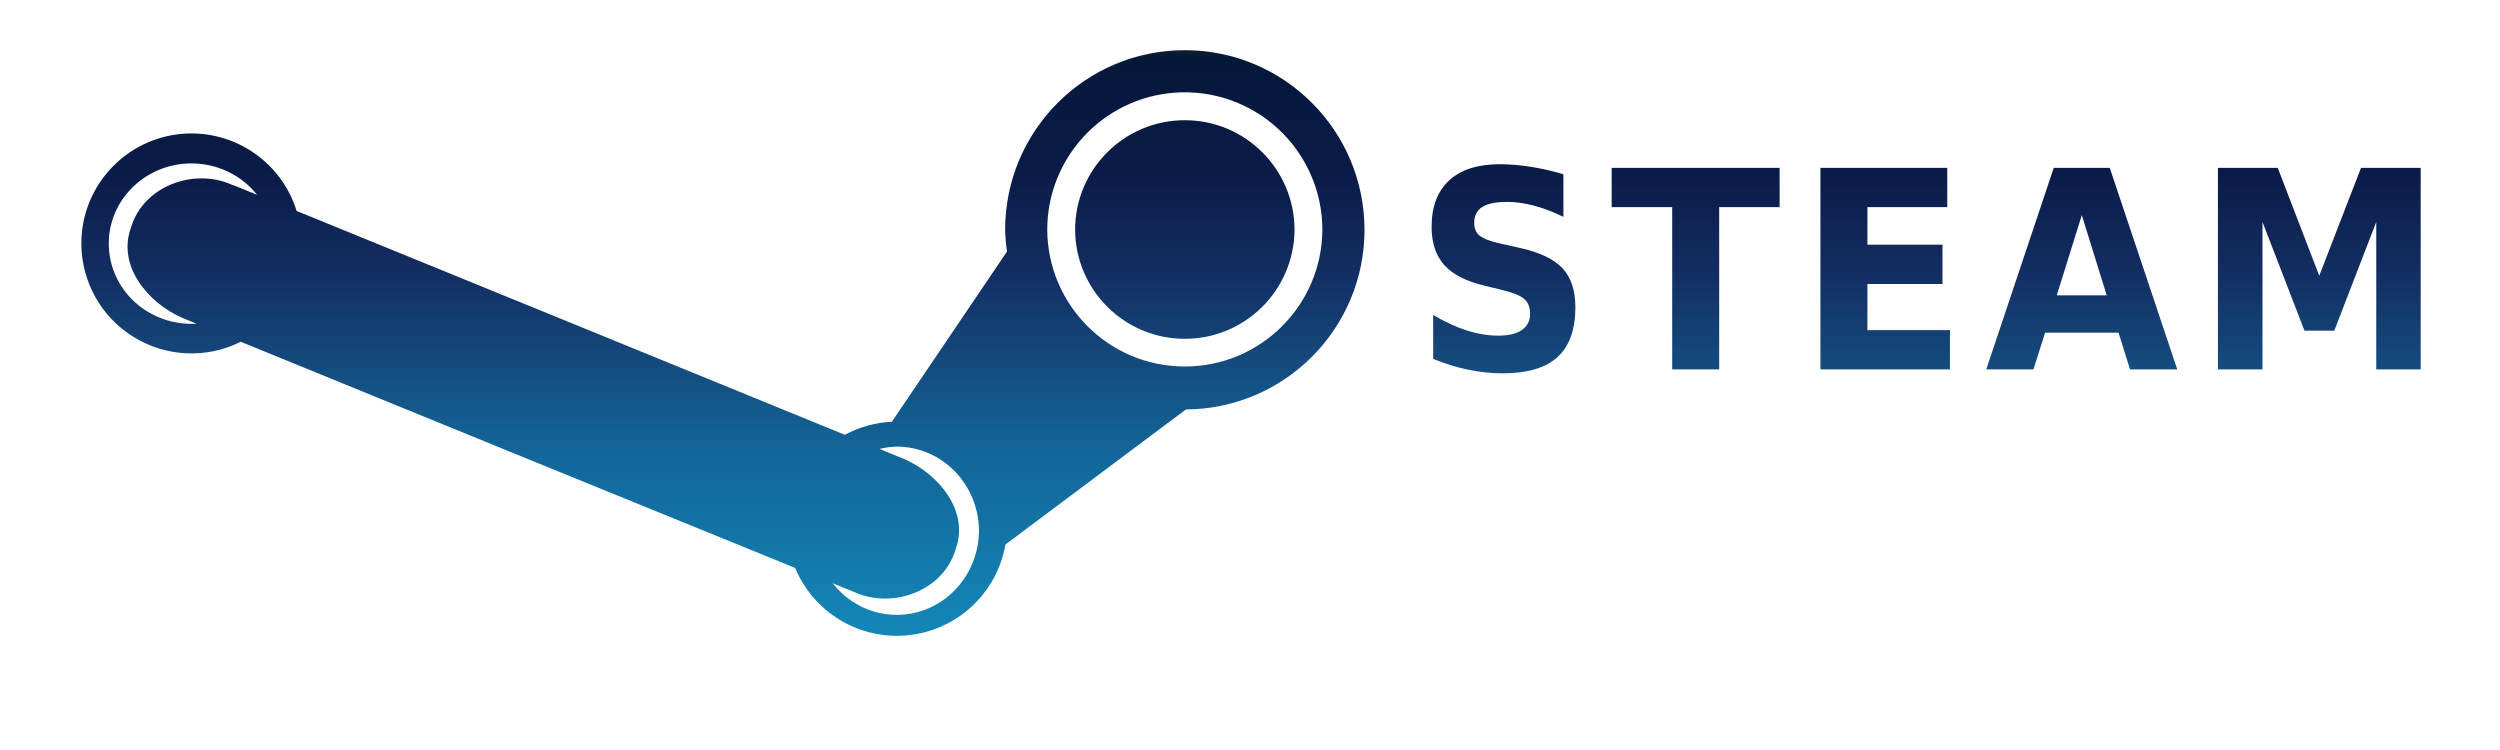
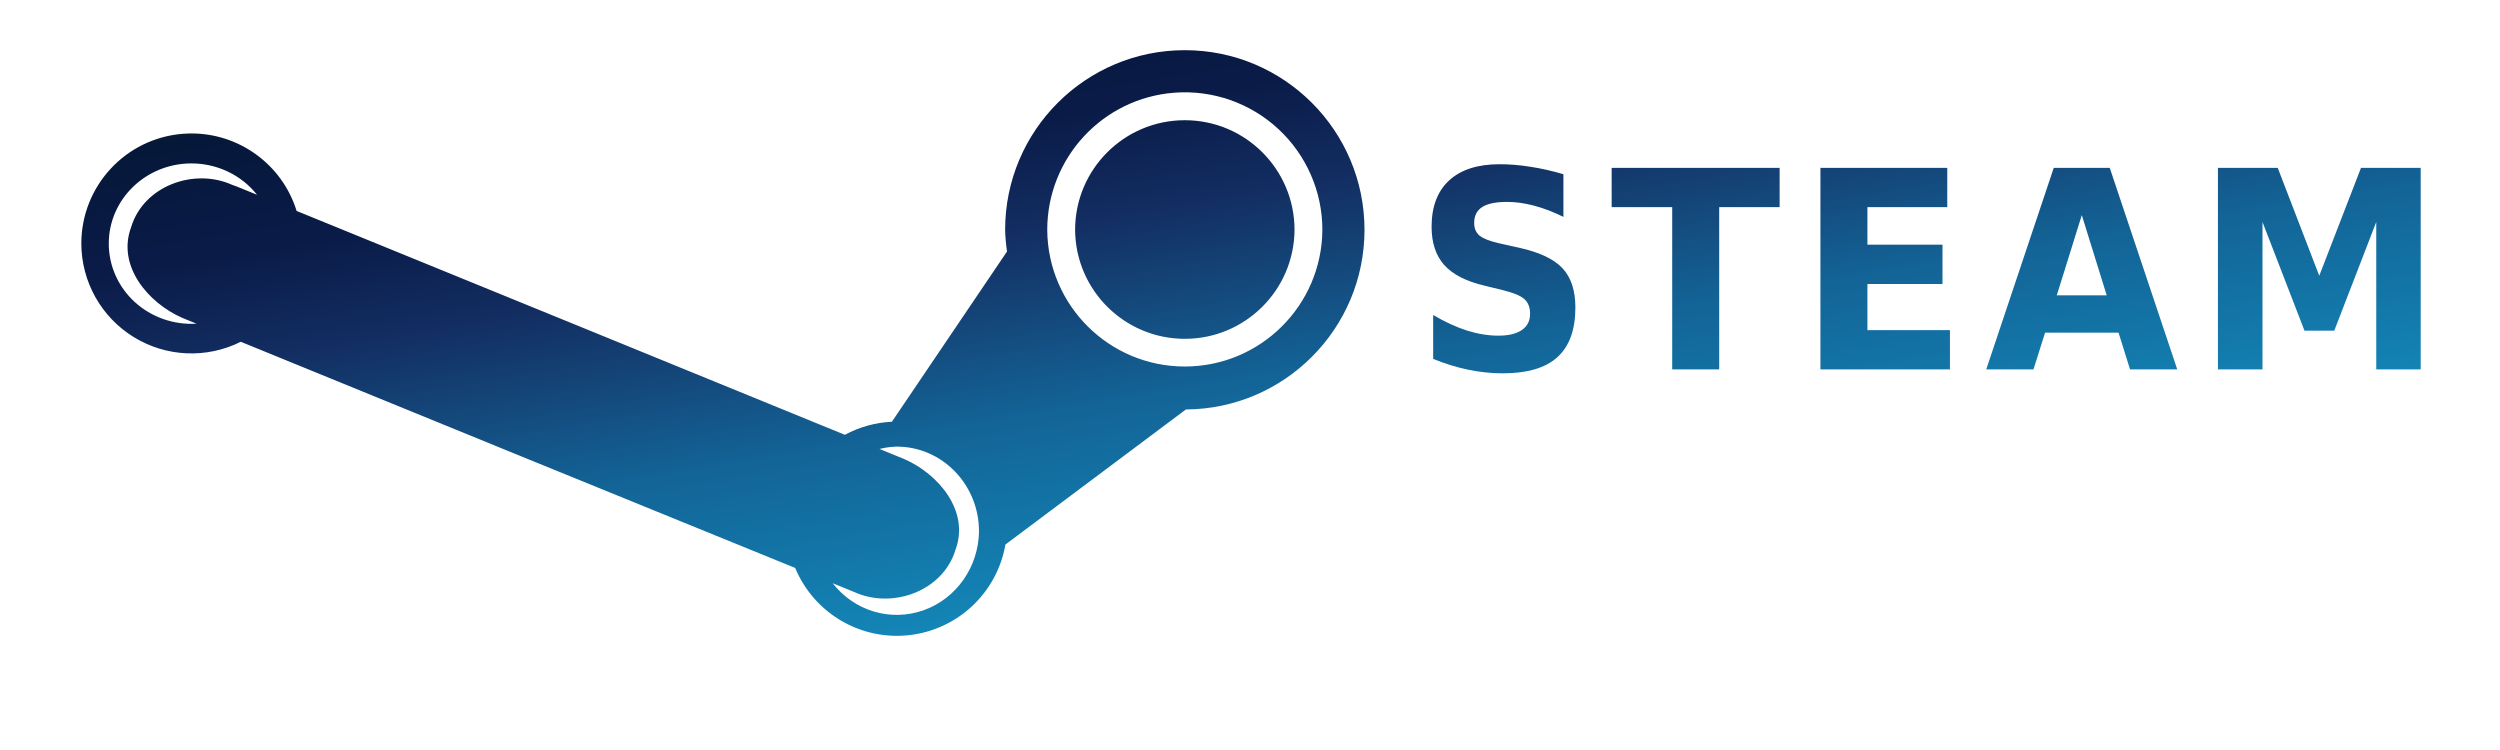
<svg xmlns="http://www.w3.org/2000/svg" width="400" height="120">
  <defs>
-     <linearGradient id="A" x1="50%" x2="50%" y1="0%" y2="100%">
+     <linearGradient id="A" x1="25%" x2="75%" y1="0%" y2="75%">
      <stop offset="0%" stop-color="#111d2e" />
      <stop offset="1.2%" stop-color="#051839" />
      <stop offset="20.7%" stop-color="#0a1b48" />
      <stop offset="38.1%" stop-color="#132e62" />
      <stop offset="53.8%" stop-color="#144b7e" />
      <stop offset="67.3%" stop-color="#136497" />
      <stop offset="100%" stop-color="#1387b8" />
    </linearGradient>
  </defs>
  <path style="stroke:none;fill:url(#A)" d="M 189.57 8.029 A 28.75 28.75 0 0 0 160.82 36.779 A 28.75 28.75 0 0 0 161.123 40.24 L 142.701 67.48 A 17.623 17.623 0 0 0 135.176 69.568 C 105.947 57.608 76.7 45.69 47.461 33.752 A 17.623 17.623 0 0 0 30.252 21.357 A 17.623 17.623 0 0 0 29.318 21.402 A 17.623 17.623 0 0 0 13.012 38.977 A 17.624 17.624 0 0 0 38.525 54.684 C 68.083 66.771 97.65 78.841 127.23 90.871 A 17.623 17.623 0 0 0 160.867 87.125 L 189.742 65.514 A 28.75 28.75 0 0 0 218.32 36.779 A 28.75 28.75 0 0 0 189.57 8.029 z M 187.926 14.83 A 22.011 22.011 0 0 1 211.58 36.779 A 22.011 22.011 0 0 1 167.559 36.779 A 22.011 22.011 0 0 1 187.926 14.83 z M 189.57 19.234 A 17.555 17.555 0 0 0 172.016 36.789 A 17.555 17.555 0 0 0 207.125 36.789 A 17.555 17.555 0 0 0 189.57 19.234 z M 30.635 26.146 A 13.23 12.83 0 0 1 41.125 31.164 C 40.184 30.78 39.242 30.396 38.301 30.012 L 37.713 29.779 L 37.137 29.572 C 31.034 26.823 22.967 29.743 20.977 36.357 C 18.672 42.569 23.75 48.498 29.158 50.855 C 29.921 51.168 30.684 51.479 31.447 51.791 A 13.23 12.83 0 0 1 17.404 38.977 A 13.23 12.83 0 0 1 30.635 26.146 z M 239.951 26.277 C 236.436 26.277 233.741 27.14 231.865 28.867 C 229.991 30.595 229.055 33.065 229.055 36.275 C 229.055 38.839 229.724 40.877 231.064 42.389 C 232.419 43.901 234.556 45.002 237.473 45.693 L 240.383 46.404 C 242.153 46.837 243.331 47.326 243.918 47.873 C 244.517 48.42 244.814 49.198 244.814 50.205 C 244.814 51.328 244.38 52.194 243.508 52.799 C 242.635 53.403 241.378 53.705 239.738 53.705 C 238.123 53.705 236.442 53.431 234.697 52.885 C 232.965 52.323 231.169 51.495 229.307 50.4 L 229.307 57.422 C 231.169 58.185 233.031 58.76 234.893 59.148 C 236.755 59.537 238.612 59.732 240.461 59.732 C 244.38 59.732 247.29 58.869 249.191 57.141 C 251.105 55.399 252.061 52.748 252.061 49.191 C 252.061 46.485 251.378 44.398 250.012 42.93 C 248.644 41.461 246.34 40.366 243.098 39.646 L 239.893 38.934 C 238.37 38.588 237.315 38.178 236.729 37.703 C 236.155 37.213 235.869 36.537 235.869 35.674 C 235.869 34.521 236.298 33.67 237.158 33.123 C 238.018 32.576 239.346 32.303 241.143 32.303 C 242.497 32.303 243.938 32.505 245.461 32.908 C 246.984 33.312 248.545 33.909 250.146 34.701 L 250.146 27.877 L 250.146 27.875 C 248.337 27.342 246.586 26.947 244.893 26.688 C 243.2 26.414 241.553 26.277 239.951 26.277 z M 257.865 26.859 L 257.865 33.146 L 267.553 33.146 L 267.553 59.105 L 275.072 59.105 L 275.072 33.146 L 284.74 33.146 L 284.74 26.859 L 257.865 26.859 z M 291.268 26.859 L 291.268 59.105 L 311.99 59.105 L 311.99 52.82 L 298.787 52.82 L 298.787 45.436 L 310.799 45.436 L 310.799 39.15 L 298.787 39.15 L 298.787 33.146 L 311.561 33.146 L 311.561 26.859 L 291.268 26.859 z M 354.869 26.859 L 354.869 59.105 L 361.998 59.105 L 361.998 35.52 L 368.717 52.906 L 373.482 52.906 L 380.201 35.52 L 380.201 59.105 L 387.311 59.105 L 387.311 26.861 L 377.76 26.861 L 371.08 44.117 L 364.439 26.859 L 354.869 26.859 z M 328.598 26.861 L 317.797 59.105 L 325.355 59.105 L 327.211 53.23 L 338.967 53.23 L 338.969 53.23 L 340.805 59.105 L 348.361 59.105 L 337.562 26.861 L 328.598 26.861 z M 333.088 34.42 L 337.072 47.248 L 329.084 47.248 L 333.088 34.42 z M 143.482 71.459 A 13.158 13.558 0 0 1 156.639 85.016 L 156.641 85.016 A 13.158 13.558 0 0 1 133.227 93.316 C 134.392 93.79 135.555 94.269 136.721 94.742 C 142.824 97.492 150.891 94.57 152.881 87.955 C 155.185 81.743 150.107 75.815 144.699 73.457 C 143.374 72.914 142.046 72.375 140.721 71.832 A 13.158 13.558 0 0 1 143.482 71.459 z " />
</svg>
